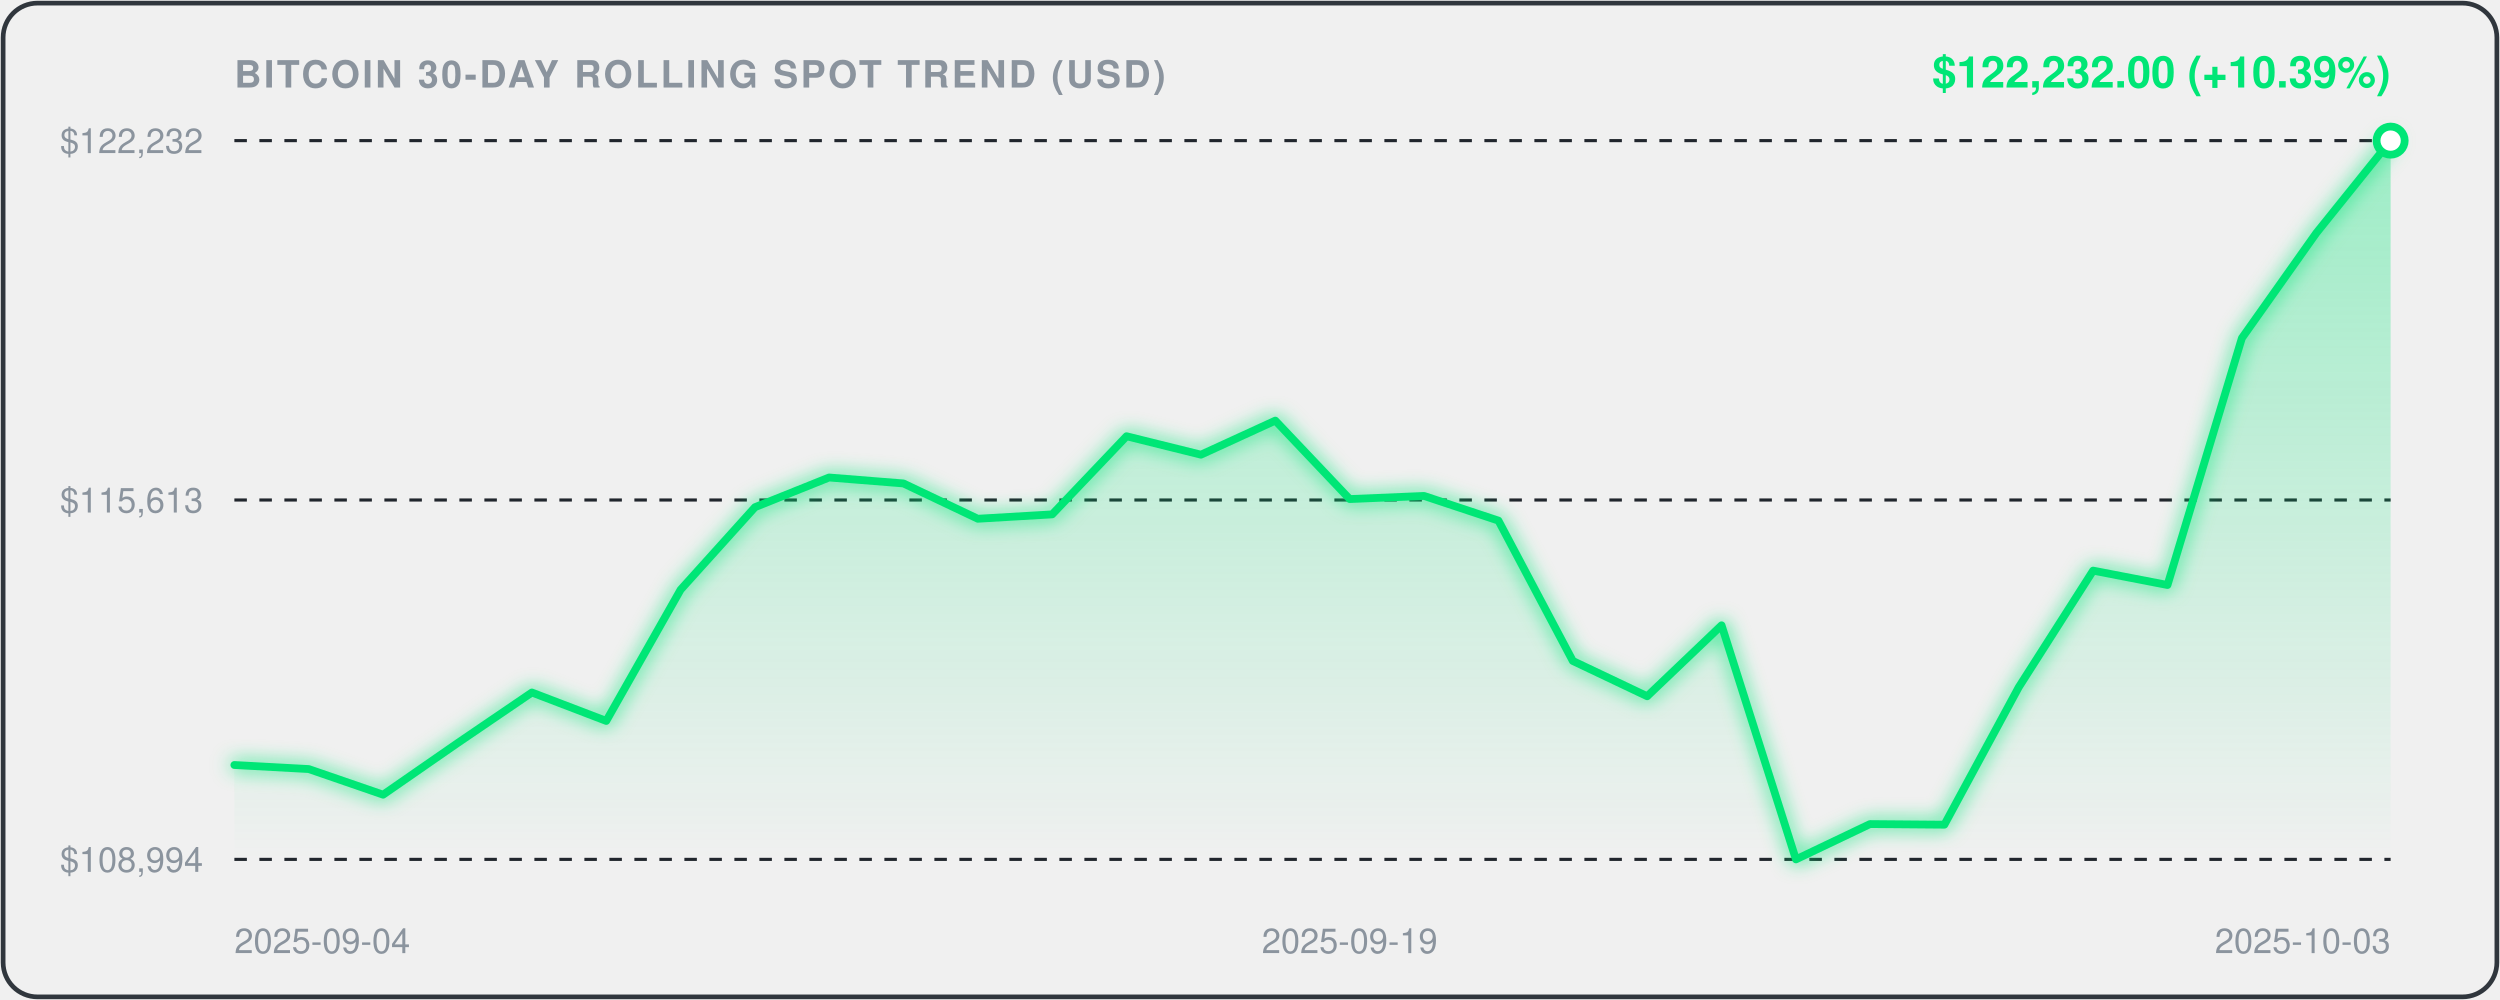
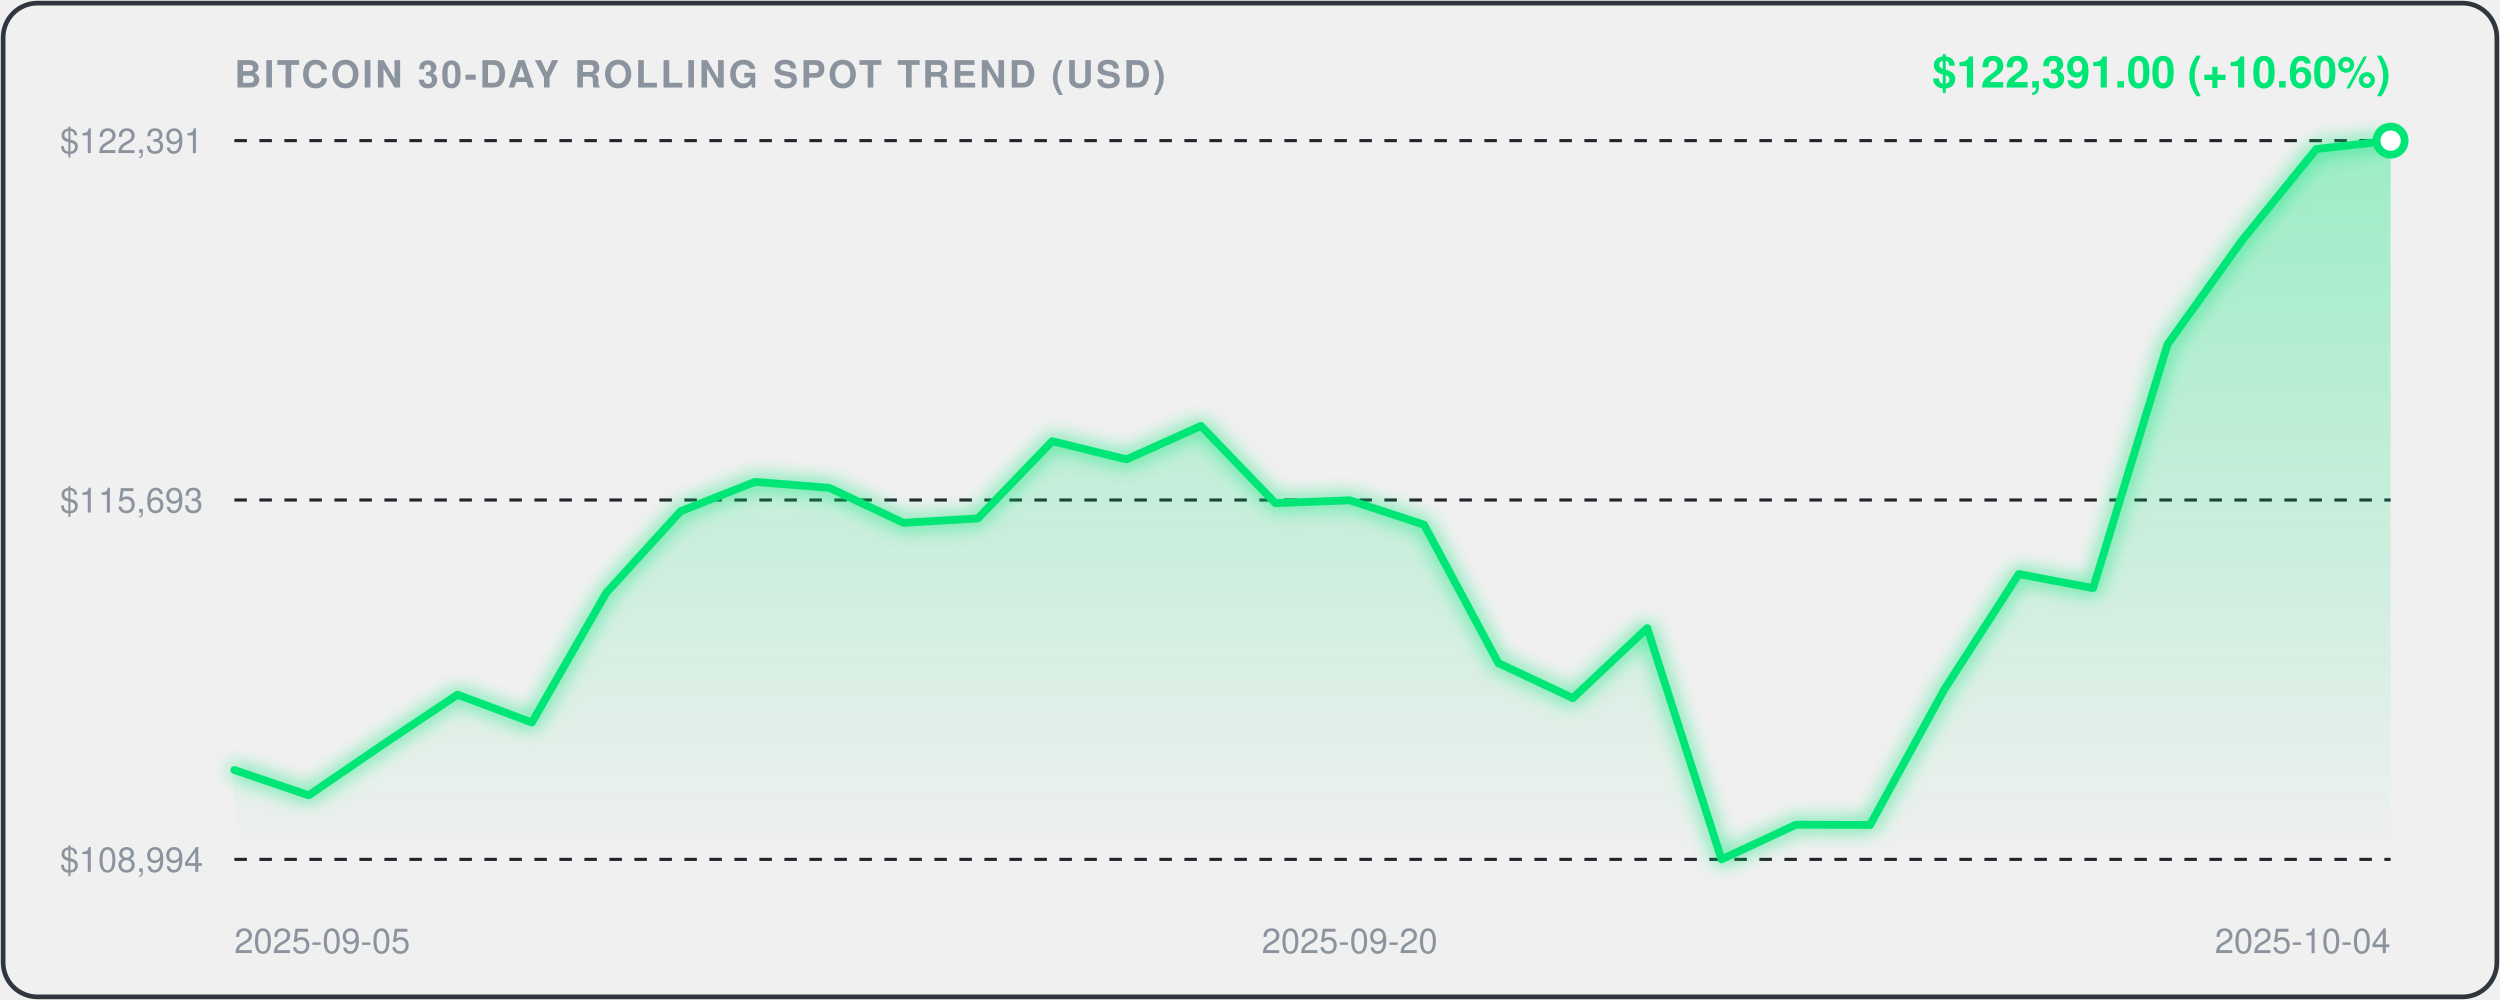
<svg xmlns="http://www.w3.org/2000/svg" viewBox="0 0 800 320" width="100%" height="100%" style="background:#0d1117;border-radius:12px;font-family:-apple-system,BlinkMacSystemFont,'Segoe UI',Helvetica,Arial,sans-serif;">
  <defs>
    <linearGradient id="areaGrad" x1="0" y1="0" x2="0" y2="1">
      <stop offset="0%" stop-color="rgba(0, 230, 118, 0.35)" />
      <stop offset="100%" stop-color="rgba(0, 230, 118, 0.0)" />
    </linearGradient>
    <filter id="glow" x="-20%" y="-20%" width="140%" height="140%">
      <feGaussianBlur stdDeviation="3" result="blur" />
      <feComposite in="SourceGraphic" in2="blur" operator="over" />
    </filter>
  </defs>
  <rect x="1" y="1" width="798" height="318" rx="11" fill="none" stroke="#30363d" stroke-width="1.5" />
  <text x="75" y="28" fill="#8b949e" font-size="12" font-weight="600" letter-spacing="0.8">BITCOIN 30-DAY ROLLING SPOT TREND (USD)</text>
-   <text x="765" y="28" text-anchor="end" fill="#00E676" font-size="14" font-weight="700">$122,232.00 (+10.39%)</text>
+   <text x="765" y="28" text-anchor="end" fill="#00E676" font-size="14" font-weight="700">$122,391.00 (+10.60%)</text>
  <line x1="75" y1="45" x2="765" y2="45" stroke="#21262d" stroke-width="1" stroke-dasharray="4,4" />
-   <text x="65" y="49" text-anchor="end" fill="#8b949e" font-size="11">$122,232</text>
+   <text x="65" y="49" text-anchor="end" fill="#8b949e" font-size="11">$122,391</text>
  <line x1="75" y1="160.0" x2="765" y2="160.0" stroke="#21262d" stroke-width="1" stroke-dasharray="4,4" />
-   <text x="65" y="164.0" text-anchor="end" fill="#8b949e" font-size="11">$115,613</text>
+   <text x="65" y="164.0" text-anchor="end" fill="#8b949e" font-size="11">$115,693</text>
  <line x1="75" y1="275" x2="765" y2="275" stroke="#21262d" stroke-width="1" stroke-dasharray="4,4" />
  <text x="65" y="279" text-anchor="end" fill="#8b949e" font-size="11">$108,994</text>
-   <path d="M 75.0,244.8 L 98.8,246.1 L 122.6,254.3 L 146.4,237.8 L 170.2,221.6 L 194.0,230.7 L 217.8,188.7 L 241.6,162.3 L 265.3,152.8 L 289.1,154.7 L 312.9,166.0 L 336.7,164.6 L 360.5,139.6 L 384.3,145.5 L 408.1,134.6 L 431.9,159.7 L 455.7,158.7 L 479.5,166.6 L 503.3,211.5 L 527.1,222.8 L 550.9,200.1 L 574.7,275.0 L 598.4,263.7 L 622.2,263.9 L 646.0,219.9 L 669.8,182.6 L 693.6,187.2 L 717.4,108.2 L 741.2,74.6 L 765.0,45.0 L 765.0,275.0 L 75.0,275.0 Z" fill="url(#areaGrad)" />
-   <path d="M 75.0,244.8 L 98.8,246.1 L 122.6,254.3 L 146.4,237.8 L 170.2,221.6 L 194.0,230.7 L 217.8,188.7 L 241.6,162.3 L 265.3,152.8 L 289.1,154.7 L 312.9,166.0 L 336.7,164.6 L 360.5,139.6 L 384.3,145.5 L 408.1,134.6 L 431.9,159.7 L 455.7,158.7 L 479.5,166.6 L 503.3,211.5 L 527.1,222.8 L 550.9,200.1 L 574.7,275.0 L 598.4,263.7 L 622.2,263.9 L 646.0,219.9 L 669.8,182.6 L 693.6,187.2 L 717.4,108.2 L 741.2,74.6 L 765.0,45.0" fill="none" stroke="#00E676" stroke-width="2.5" stroke-linecap="round" stroke-linejoin="round" filter="url(#glow)" />
+   <path d="M 75.0,246.4 L 98.8,254.5 L 122.6,238.2 L 146.4,222.3 L 170.2,231.2 L 194.0,189.7 L 217.8,163.6 L 241.6,154.2 L 265.3,156.1 L 289.1,167.3 L 312.9,165.9 L 336.7,141.2 L 360.5,147.0 L 384.3,136.3 L 408.1,161.0 L 431.9,160.1 L 455.7,167.9 L 479.5,212.2 L 503.3,223.4 L 527.1,201.0 L 550.9,275.0 L 574.7,263.9 L 598.4,264.0 L 622.2,220.6 L 646.0,183.7 L 669.8,188.2 L 693.6,110.2 L 717.4,77.0 L 741.2,47.7 L 765.0,45.0 L 765.0,275.0 L 75.0,275.0 Z" fill="url(#areaGrad)" />
+   <path d="M 75.0,246.4 L 98.8,254.5 L 122.6,238.2 L 146.4,222.3 L 170.2,231.2 L 194.0,189.7 L 217.8,163.6 L 241.6,154.2 L 265.3,156.1 L 289.1,167.3 L 312.9,165.9 L 336.7,141.2 L 360.5,147.0 L 384.3,136.3 L 408.1,161.0 L 431.9,160.1 L 455.7,167.9 L 479.5,212.2 L 503.3,223.4 L 527.1,201.0 L 550.9,275.0 L 574.7,263.9 L 598.4,264.0 L 622.2,220.6 L 646.0,183.7 L 669.8,188.2 L 693.6,110.2 L 717.4,77.0 L 741.2,47.7 L 765.0,45.0" fill="none" stroke="#00E676" stroke-width="2.5" stroke-linecap="round" stroke-linejoin="round" filter="url(#glow)" />
  <circle cx="765.0" cy="45.0" r="4.5" fill="#ffffff" stroke="#00E676" stroke-width="2.5" />
-   <text x="75.0" y="305" fill="#8b949e" font-size="11" text-anchor="start">2025-09-04</text>
-   <text x="431.9" y="305" fill="#8b949e" font-size="11" text-anchor="middle">2025-09-19</text>
-   <text x="765.0" y="305" fill="#8b949e" font-size="11" text-anchor="end">2025-10-03</text>
+   <text x="75.0" y="305" fill="#8b949e" font-size="11" text-anchor="start">2025-09-05</text>
+   <text x="431.9" y="305" fill="#8b949e" font-size="11" text-anchor="middle">2025-09-20</text>
+   <text x="765.0" y="305" fill="#8b949e" font-size="11" text-anchor="end">2025-10-04</text>
</svg>
